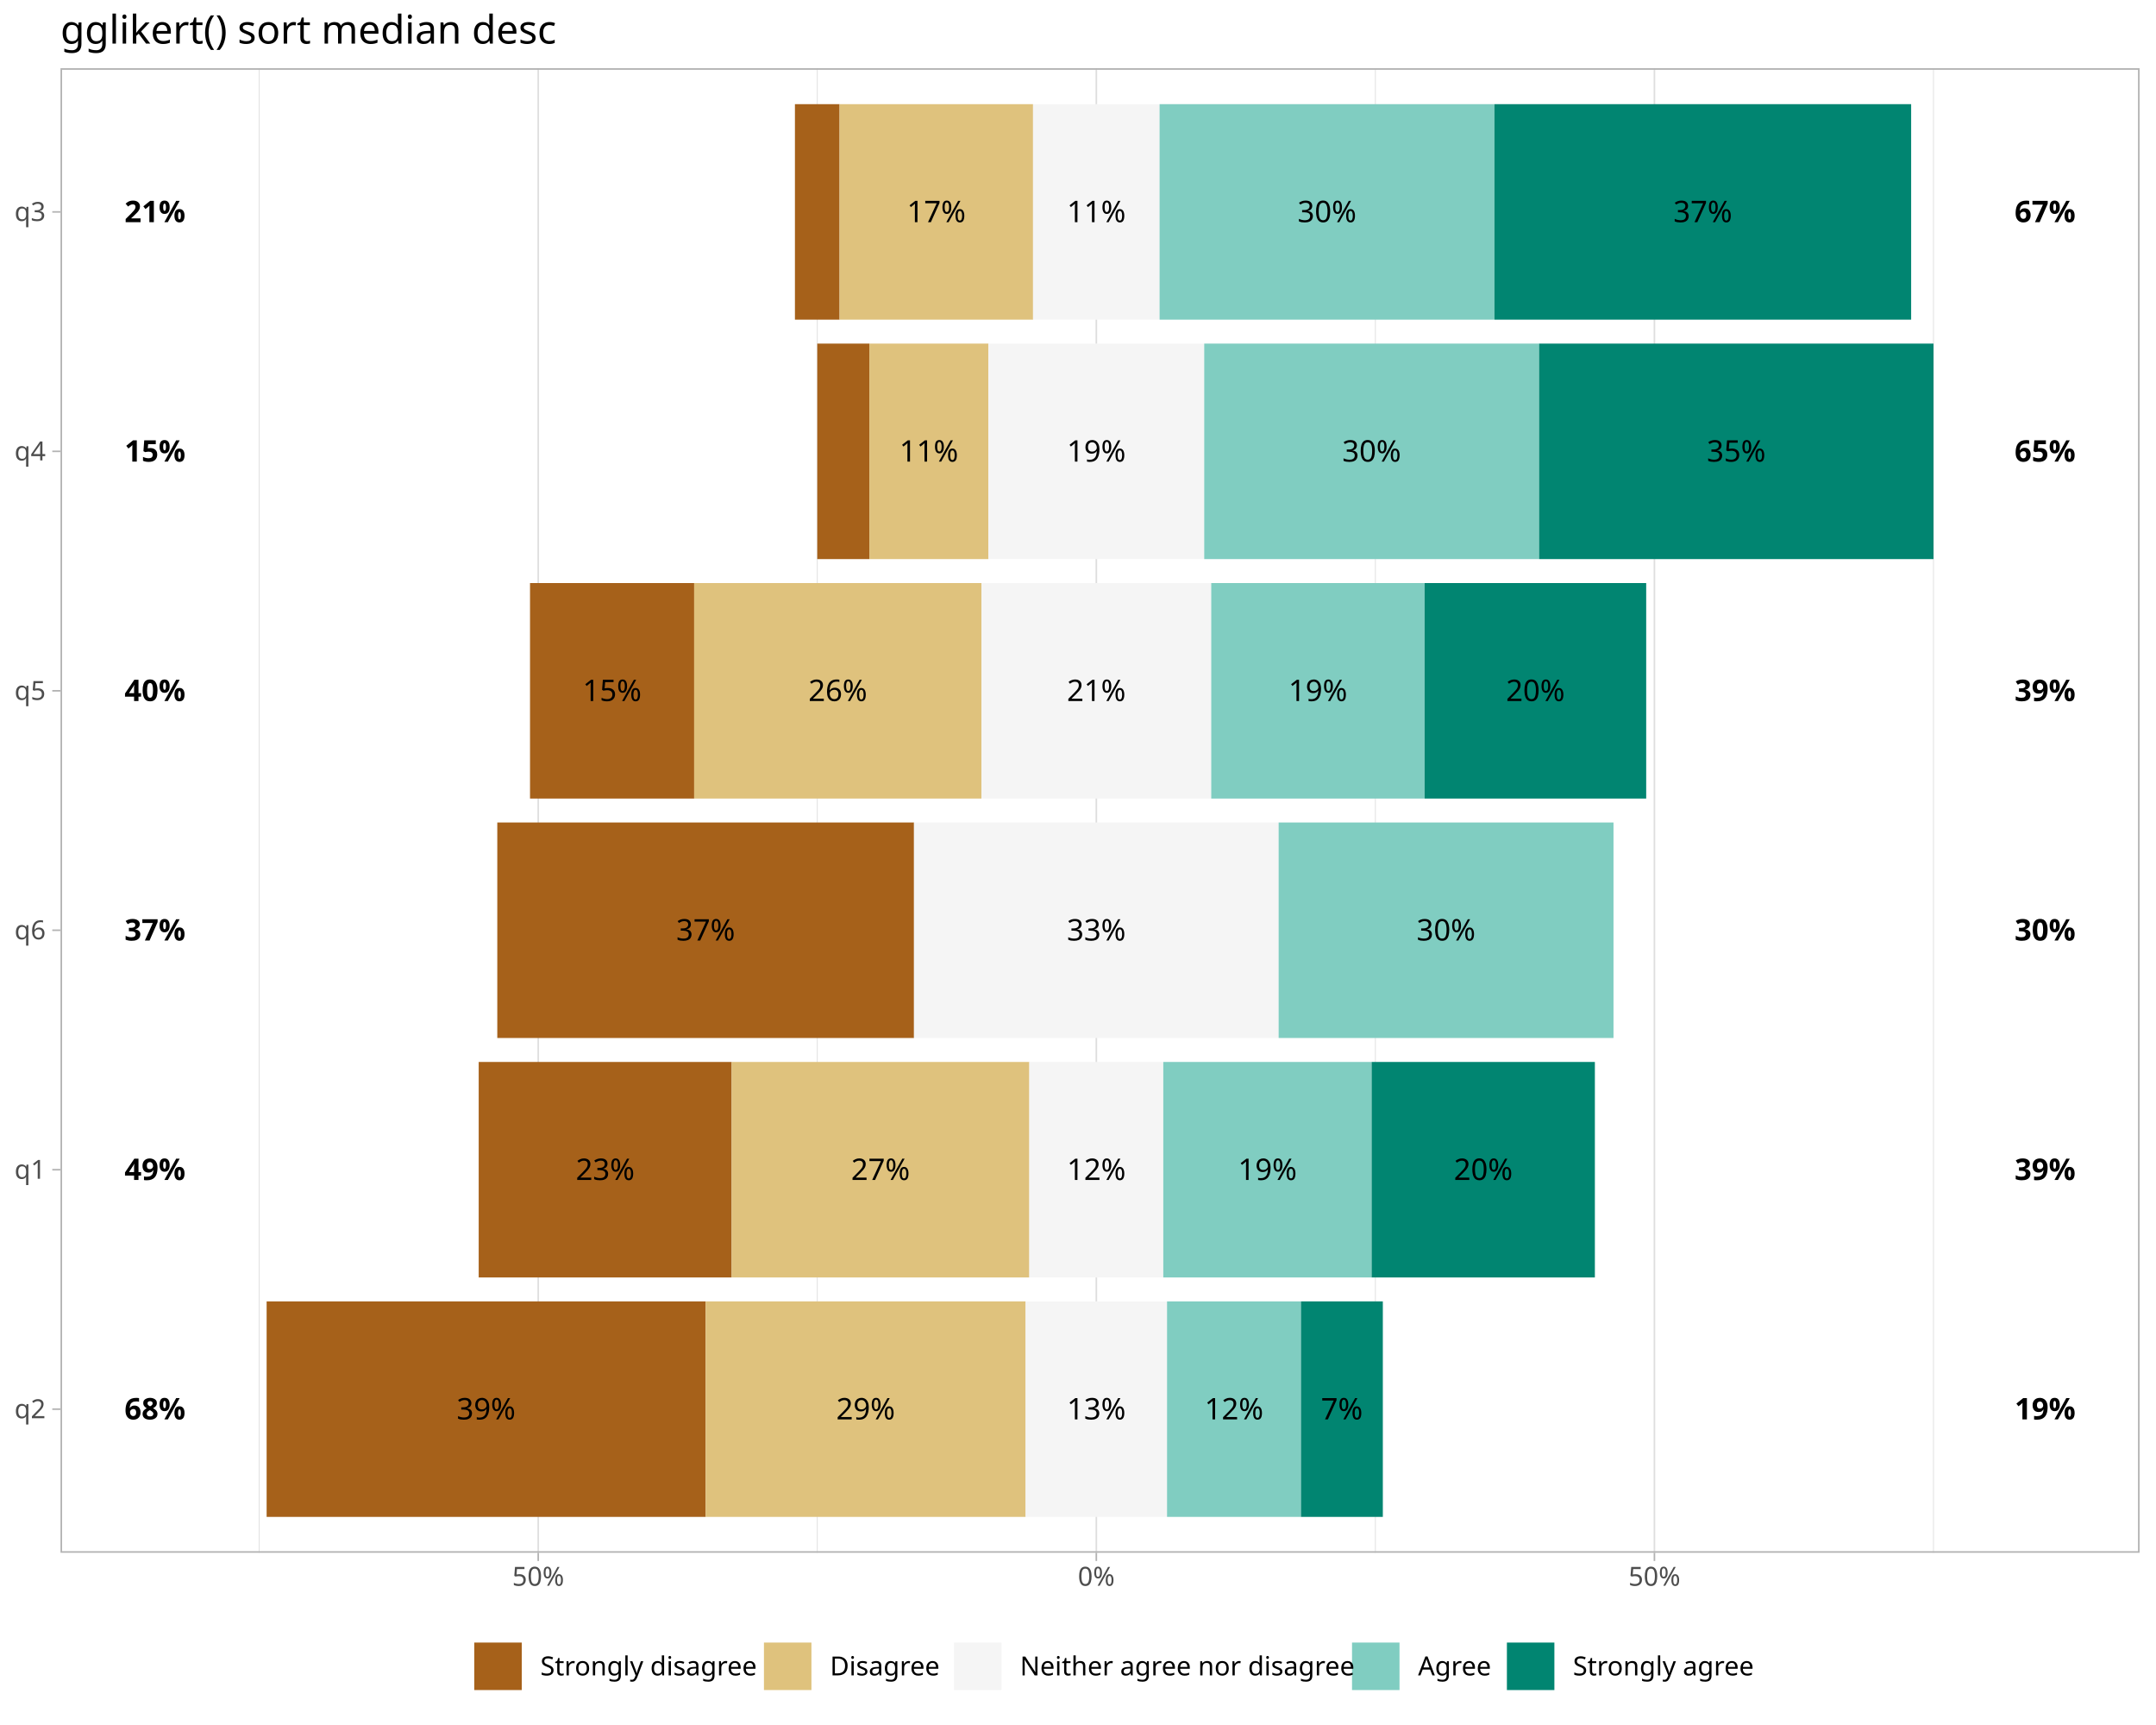
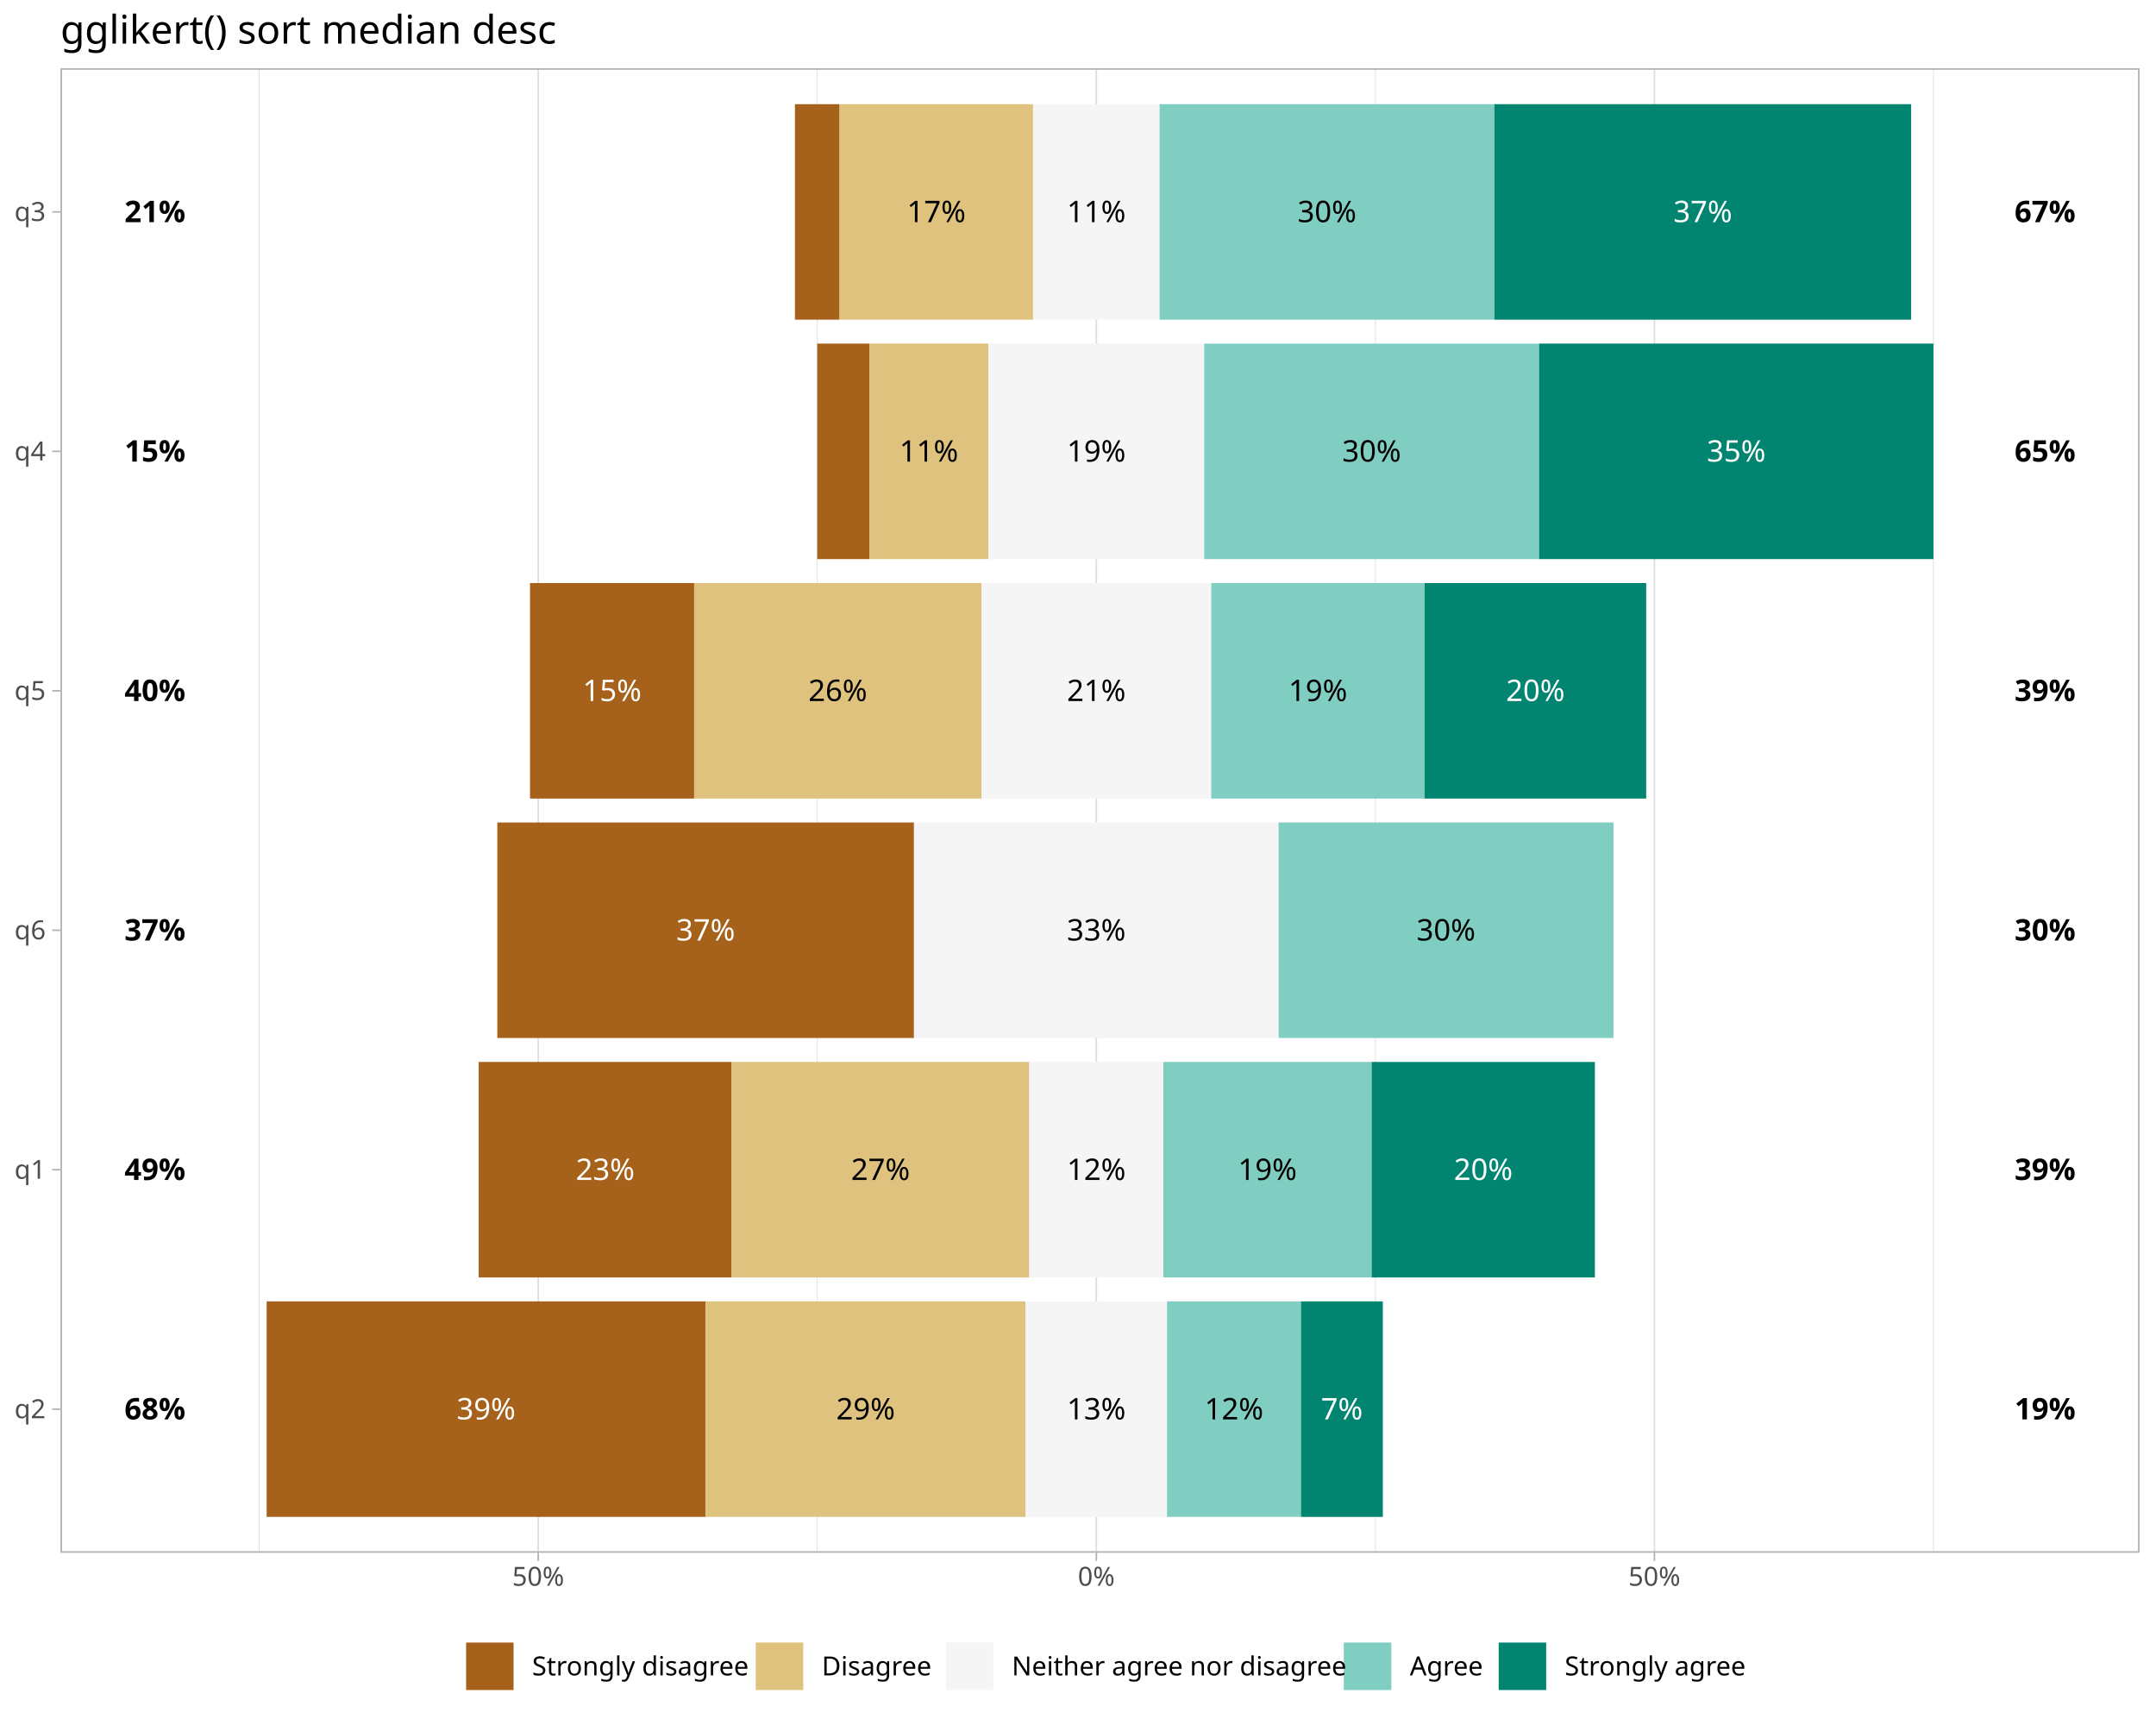
<svg xmlns="http://www.w3.org/2000/svg" class="svglite" data-engine-version="2.0" width="720.00pt" height="576.00pt" viewBox="0 0 720.00 576.00">
  <defs>
    <style type="text/css">
    .svglite line, .svglite polyline, .svglite polygon, .svglite path, .svglite rect, .svglite circle {
      fill: none;
      stroke: #000000;
      stroke-linecap: round;
      stroke-linejoin: round;
      stroke-miterlimit: 10.00;
    }
  </style>
  </defs>
  <rect width="100%" height="100%" style="stroke: none; fill: #FFFFFF;" />
  <defs>
    <clipPath id="cpMC4wMHw3MjAuMDB8MC4wMHw1NzYuMDA=">
      <rect x="0.00" y="0.00" width="720.00" height="576.00" />
    </clipPath>
  </defs>
  <g clip-path="url(#cpMC4wMHw3MjAuMDB8MC4wMHw1NzYuMDA=)">
    <rect x="0.00" y="0.00" width="720.00" height="576.00" style="stroke-width: 1.07; stroke: #FFFFFF; fill: #FFFFFF;" />
  </g>
  <defs>
    <clipPath id="cpMjAuMjB8NzE0LjUyfDIyLjc4fDUxOC41MQ==">
      <rect x="20.20" y="22.78" width="694.32" height="495.72" />
    </clipPath>
  </defs>
  <g clip-path="url(#cpMjAuMjB8NzE0LjUyfDIyLjc4fDUxOC41MQ==)">
    <rect x="20.20" y="22.78" width="694.32" height="495.72" style="stroke-width: 1.07; stroke: none; fill: #FFFFFF;" />
    <polyline points="86.55,518.51 86.55,22.78 " style="stroke-width: 0.27; stroke: #DEDEDE; stroke-linecap: butt;" />
    <polyline points="272.93,518.51 272.93,22.78 " style="stroke-width: 0.27; stroke: #DEDEDE; stroke-linecap: butt;" />
    <polyline points="459.31,518.51 459.31,22.78 " style="stroke-width: 0.27; stroke: #DEDEDE; stroke-linecap: butt;" />
    <polyline points="645.68,518.51 645.68,22.78 " style="stroke-width: 0.27; stroke: #DEDEDE; stroke-linecap: butt;" />
    <polyline points="179.74,518.51 179.74,22.78 " style="stroke-width: 0.53; stroke: #DEDEDE; stroke-linecap: butt;" />
    <polyline points="366.12,518.51 366.12,22.78 " style="stroke-width: 0.53; stroke: #DEDEDE; stroke-linecap: butt;" />
    <polyline points="552.50,518.51 552.50,22.78 " style="stroke-width: 0.53; stroke: #DEDEDE; stroke-linecap: butt;" />
    <rect x="89.04" y="434.55" width="146.62" height="71.96" style="stroke-width: 1.07; stroke: none; stroke-linecap: butt; stroke-linejoin: miter; fill: #A6611A;" />
    <rect x="235.65" y="434.55" width="106.86" height="71.96" style="stroke-width: 1.07; stroke: none; stroke-linecap: butt; stroke-linejoin: miter; fill: #DFC27D;" />
    <rect x="342.51" y="434.55" width="47.22" height="71.96" style="stroke-width: 1.07; stroke: none; stroke-linecap: butt; stroke-linejoin: miter; fill: #F5F5F5;" />
    <rect x="389.73" y="434.55" width="44.73" height="71.96" style="stroke-width: 1.07; stroke: none; stroke-linecap: butt; stroke-linejoin: miter; fill: #80CDC1;" />
    <rect x="434.46" y="434.55" width="27.34" height="71.96" style="stroke-width: 1.07; stroke: none; stroke-linecap: butt; stroke-linejoin: miter; fill: #018571;" />
    <rect x="159.86" y="354.60" width="84.49" height="71.96" style="stroke-width: 1.07; stroke: none; stroke-linecap: butt; stroke-linejoin: miter; fill: #A6611A;" />
    <rect x="244.35" y="354.60" width="99.40" height="71.96" style="stroke-width: 1.07; stroke: none; stroke-linecap: butt; stroke-linejoin: miter; fill: #DFC27D;" />
    <rect x="343.75" y="354.60" width="44.73" height="71.96" style="stroke-width: 1.07; stroke: none; stroke-linecap: butt; stroke-linejoin: miter; fill: #F5F5F5;" />
    <rect x="388.48" y="354.60" width="69.58" height="71.96" style="stroke-width: 1.07; stroke: none; stroke-linecap: butt; stroke-linejoin: miter; fill: #80CDC1;" />
    <rect x="458.06" y="354.60" width="74.55" height="71.96" style="stroke-width: 1.07; stroke: none; stroke-linecap: butt; stroke-linejoin: miter; fill: #018571;" />
    <rect x="166.07" y="274.64" width="139.16" height="71.96" style="stroke-width: 1.07; stroke: none; stroke-linecap: butt; stroke-linejoin: miter; fill: #A6611A;" />
    <rect x="305.23" y="274.64" width="0.00" height="71.96" style="stroke-width: 1.07; stroke: none; stroke-linecap: butt; stroke-linejoin: miter; fill: #DFC27D;" />
    <rect x="305.23" y="274.64" width="121.77" height="71.96" style="stroke-width: 1.07; stroke: none; stroke-linecap: butt; stroke-linejoin: miter; fill: #F5F5F5;" />
    <rect x="427.00" y="274.64" width="111.83" height="71.96" style="stroke-width: 1.07; stroke: none; stroke-linecap: butt; stroke-linejoin: miter; fill: #80CDC1;" />
    <rect x="538.83" y="274.64" width="0.00" height="71.96" style="stroke-width: 1.07; stroke: none; stroke-linecap: butt; stroke-linejoin: miter; fill: #018571;" />
    <rect x="177.00" y="194.69" width="54.82" height="71.96" style="stroke-width: 1.07; stroke: none; stroke-linecap: butt; stroke-linejoin: miter; fill: #A6611A;" />
    <rect x="231.82" y="194.69" width="95.93" height="71.96" style="stroke-width: 1.07; stroke: none; stroke-linecap: butt; stroke-linejoin: miter; fill: #DFC27D;" />
    <rect x="327.75" y="194.69" width="76.74" height="71.96" style="stroke-width: 1.07; stroke: none; stroke-linecap: butt; stroke-linejoin: miter; fill: #F5F5F5;" />
    <rect x="404.49" y="194.69" width="71.26" height="71.96" style="stroke-width: 1.07; stroke: none; stroke-linecap: butt; stroke-linejoin: miter; fill: #80CDC1;" />
    <rect x="475.75" y="194.69" width="74.00" height="71.96" style="stroke-width: 1.07; stroke: none; stroke-linecap: butt; stroke-linejoin: miter; fill: #018571;" />
    <rect x="272.93" y="114.73" width="17.40" height="71.96" style="stroke-width: 1.07; stroke: none; stroke-linecap: butt; stroke-linejoin: miter; fill: #A6611A;" />
    <rect x="290.32" y="114.73" width="39.76" height="71.96" style="stroke-width: 1.07; stroke: none; stroke-linecap: butt; stroke-linejoin: miter; fill: #DFC27D;" />
    <rect x="330.08" y="114.73" width="72.07" height="71.96" style="stroke-width: 1.07; stroke: none; stroke-linecap: butt; stroke-linejoin: miter; fill: #F5F5F5;" />
    <rect x="402.15" y="114.73" width="111.83" height="71.96" style="stroke-width: 1.07; stroke: none; stroke-linecap: butt; stroke-linejoin: miter; fill: #80CDC1;" />
    <rect x="513.98" y="114.73" width="131.71" height="71.96" style="stroke-width: 1.07; stroke: none; stroke-linecap: butt; stroke-linejoin: miter; fill: #018571;" />
    <rect x="265.47" y="34.78" width="14.91" height="71.96" style="stroke-width: 1.07; stroke: none; stroke-linecap: butt; stroke-linejoin: miter; fill: #A6611A;" />
    <rect x="280.38" y="34.78" width="64.61" height="71.96" style="stroke-width: 1.07; stroke: none; stroke-linecap: butt; stroke-linejoin: miter; fill: #DFC27D;" />
    <rect x="344.99" y="34.78" width="42.25" height="71.96" style="stroke-width: 1.07; stroke: none; stroke-linecap: butt; stroke-linejoin: miter; fill: #F5F5F5;" />
    <rect x="387.24" y="34.78" width="111.83" height="71.96" style="stroke-width: 1.07; stroke: none; stroke-linecap: butt; stroke-linejoin: miter; fill: #80CDC1;" />
    <rect x="499.07" y="34.78" width="139.16" height="71.96" style="stroke-width: 1.07; stroke: none; stroke-linecap: butt; stroke-linejoin: miter; fill: #018571;" />
-     <text x="162.34" y="473.96" text-anchor="middle" style="font-size: 9.96px; font-family: sans;" textLength="19.93px" lengthAdjust="spacingAndGlyphs">39%</text>
+     <text x="162.34" y="473.96" text-anchor="middle" style="font-size: 9.96px; fill: #FFFFFF; font-family: sans;" textLength="19.93px" lengthAdjust="spacingAndGlyphs">39%</text>
    <text x="289.08" y="473.96" text-anchor="middle" style="font-size: 9.96px; font-family: sans;" textLength="19.93px" lengthAdjust="spacingAndGlyphs">29%</text>
    <text x="366.12" y="473.96" text-anchor="middle" style="font-size: 9.96px; font-family: sans;" textLength="19.93px" lengthAdjust="spacingAndGlyphs">13%</text>
    <text x="412.09" y="473.96" text-anchor="middle" style="font-size: 9.96px; font-family: sans;" textLength="19.93px" lengthAdjust="spacingAndGlyphs">12%</text>
-     <text x="448.12" y="473.96" text-anchor="middle" style="font-size: 9.96px; font-family: sans;" textLength="14.39px" lengthAdjust="spacingAndGlyphs">7%</text>
-     <text x="202.11" y="394.01" text-anchor="middle" style="font-size: 9.96px; font-family: sans;" textLength="19.93px" lengthAdjust="spacingAndGlyphs">23%</text>
+     <text x="448.12" y="473.96" text-anchor="middle" style="font-size: 9.96px; fill: #FFFFFF; font-family: sans;" textLength="14.39px" lengthAdjust="spacingAndGlyphs">7%</text>
+     <text x="202.11" y="394.01" text-anchor="middle" style="font-size: 9.96px; fill: #FFFFFF; font-family: sans;" textLength="19.93px" lengthAdjust="spacingAndGlyphs">23%</text>
    <text x="294.05" y="394.01" text-anchor="middle" style="font-size: 9.96px; font-family: sans;" textLength="19.93px" lengthAdjust="spacingAndGlyphs">27%</text>
    <text x="366.12" y="394.01" text-anchor="middle" style="font-size: 9.96px; font-family: sans;" textLength="19.93px" lengthAdjust="spacingAndGlyphs">12%</text>
    <text x="423.27" y="394.01" text-anchor="middle" style="font-size: 9.96px; font-family: sans;" textLength="19.93px" lengthAdjust="spacingAndGlyphs">19%</text>
-     <text x="495.34" y="394.01" text-anchor="middle" style="font-size: 9.96px; font-family: sans;" textLength="19.93px" lengthAdjust="spacingAndGlyphs">20%</text>
-     <text x="235.65" y="314.05" text-anchor="middle" style="font-size: 9.96px; font-family: sans;" textLength="19.93px" lengthAdjust="spacingAndGlyphs">37%</text>
+     <text x="495.34" y="394.01" text-anchor="middle" style="font-size: 9.96px; fill: #FFFFFF; font-family: sans;" textLength="19.93px" lengthAdjust="spacingAndGlyphs">20%</text>
+     <text x="235.65" y="314.05" text-anchor="middle" style="font-size: 9.96px; fill: #FFFFFF; font-family: sans;" textLength="19.93px" lengthAdjust="spacingAndGlyphs">37%</text>
    <text x="366.12" y="314.05" text-anchor="middle" style="font-size: 9.96px; font-family: sans;" textLength="19.93px" lengthAdjust="spacingAndGlyphs">33%</text>
    <text x="482.91" y="314.05" text-anchor="middle" style="font-size: 9.96px; font-family: sans;" textLength="19.93px" lengthAdjust="spacingAndGlyphs">30%</text>
-     <text x="204.41" y="234.09" text-anchor="middle" style="font-size: 9.96px; font-family: sans;" textLength="19.93px" lengthAdjust="spacingAndGlyphs">15%</text>
+     <text x="204.41" y="234.09" text-anchor="middle" style="font-size: 9.96px; fill: #FFFFFF; font-family: sans;" textLength="19.93px" lengthAdjust="spacingAndGlyphs">15%</text>
    <text x="279.78" y="234.09" text-anchor="middle" style="font-size: 9.96px; font-family: sans;" textLength="19.93px" lengthAdjust="spacingAndGlyphs">26%</text>
    <text x="366.12" y="234.09" text-anchor="middle" style="font-size: 9.96px; font-family: sans;" textLength="19.93px" lengthAdjust="spacingAndGlyphs">21%</text>
    <text x="440.12" y="234.09" text-anchor="middle" style="font-size: 9.96px; font-family: sans;" textLength="19.93px" lengthAdjust="spacingAndGlyphs">19%</text>
-     <text x="512.75" y="234.09" text-anchor="middle" style="font-size: 9.96px; font-family: sans;" textLength="19.93px" lengthAdjust="spacingAndGlyphs">20%</text>
+     <text x="512.75" y="234.09" text-anchor="middle" style="font-size: 9.96px; fill: #FFFFFF; font-family: sans;" textLength="19.93px" lengthAdjust="spacingAndGlyphs">20%</text>
    <text x="310.20" y="154.14" text-anchor="middle" style="font-size: 9.96px; font-family: sans;" textLength="19.93px" lengthAdjust="spacingAndGlyphs">11%</text>
    <text x="366.12" y="154.14" text-anchor="middle" style="font-size: 9.96px; font-family: sans;" textLength="19.93px" lengthAdjust="spacingAndGlyphs">19%</text>
    <text x="458.06" y="154.14" text-anchor="middle" style="font-size: 9.96px; font-family: sans;" textLength="19.93px" lengthAdjust="spacingAndGlyphs">30%</text>
-     <text x="579.83" y="154.14" text-anchor="middle" style="font-size: 9.96px; font-family: sans;" textLength="19.93px" lengthAdjust="spacingAndGlyphs">35%</text>
+     <text x="579.83" y="154.14" text-anchor="middle" style="font-size: 9.96px; fill: #FFFFFF; font-family: sans;" textLength="19.93px" lengthAdjust="spacingAndGlyphs">35%</text>
    <text x="312.69" y="74.18" text-anchor="middle" style="font-size: 9.96px; font-family: sans;" textLength="19.93px" lengthAdjust="spacingAndGlyphs">17%</text>
    <text x="366.12" y="74.18" text-anchor="middle" style="font-size: 9.96px; font-family: sans;" textLength="19.93px" lengthAdjust="spacingAndGlyphs">11%</text>
    <text x="443.15" y="74.18" text-anchor="middle" style="font-size: 9.96px; font-family: sans;" textLength="19.93px" lengthAdjust="spacingAndGlyphs">30%</text>
-     <text x="568.65" y="74.18" text-anchor="middle" style="font-size: 9.96px; font-family: sans;" textLength="19.93px" lengthAdjust="spacingAndGlyphs">37%</text>
+     <text x="568.65" y="74.18" text-anchor="middle" style="font-size: 9.96px; fill: #FFFFFF; font-family: sans;" textLength="19.93px" lengthAdjust="spacingAndGlyphs">37%</text>
    <text x="51.76" y="473.96" text-anchor="middle" style="font-size: 9.96px; font-weight: bold; font-family: sans;" textLength="19.93px" lengthAdjust="spacingAndGlyphs">68%</text>
    <text x="51.76" y="394.01" text-anchor="middle" style="font-size: 9.96px; font-weight: bold; font-family: sans;" textLength="19.93px" lengthAdjust="spacingAndGlyphs">49%</text>
    <text x="51.76" y="314.05" text-anchor="middle" style="font-size: 9.96px; font-weight: bold; font-family: sans;" textLength="19.93px" lengthAdjust="spacingAndGlyphs">37%</text>
    <text x="51.76" y="234.09" text-anchor="middle" style="font-size: 9.96px; font-weight: bold; font-family: sans;" textLength="19.93px" lengthAdjust="spacingAndGlyphs">40%</text>
    <text x="51.76" y="154.14" text-anchor="middle" style="font-size: 9.96px; font-weight: bold; font-family: sans;" textLength="19.93px" lengthAdjust="spacingAndGlyphs">15%</text>
    <text x="51.76" y="74.18" text-anchor="middle" style="font-size: 9.96px; font-weight: bold; font-family: sans;" textLength="19.93px" lengthAdjust="spacingAndGlyphs">21%</text>
    <text x="682.96" y="473.96" text-anchor="middle" style="font-size: 9.96px; font-weight: bold; font-family: sans;" textLength="19.93px" lengthAdjust="spacingAndGlyphs">19%</text>
    <text x="682.96" y="394.01" text-anchor="middle" style="font-size: 9.96px; font-weight: bold; font-family: sans;" textLength="19.93px" lengthAdjust="spacingAndGlyphs">39%</text>
    <text x="682.96" y="314.05" text-anchor="middle" style="font-size: 9.96px; font-weight: bold; font-family: sans;" textLength="19.93px" lengthAdjust="spacingAndGlyphs">30%</text>
    <text x="682.96" y="234.09" text-anchor="middle" style="font-size: 9.96px; font-weight: bold; font-family: sans;" textLength="19.93px" lengthAdjust="spacingAndGlyphs">39%</text>
    <text x="682.96" y="154.14" text-anchor="middle" style="font-size: 9.96px; font-weight: bold; font-family: sans;" textLength="19.93px" lengthAdjust="spacingAndGlyphs">65%</text>
    <text x="682.96" y="74.18" text-anchor="middle" style="font-size: 9.96px; font-weight: bold; font-family: sans;" textLength="19.93px" lengthAdjust="spacingAndGlyphs">67%</text>
    <rect x="20.20" y="22.78" width="694.32" height="495.72" style="stroke-width: 1.07; stroke: #B3B3B3;" />
  </g>
  <g clip-path="url(#cpMC4wMHw3MjAuMDB8MC4wMHw1NzYuMDA=)">
    <polyline points="179.74,521.25 179.74,518.51 " style="stroke-width: 0.53; stroke: #B3B3B3; stroke-linecap: butt;" />
    <polyline points="366.12,521.25 366.12,518.51 " style="stroke-width: 0.53; stroke: #B3B3B3; stroke-linecap: butt;" />
    <polyline points="552.50,521.25 552.50,518.51 " style="stroke-width: 0.53; stroke: #B3B3B3; stroke-linecap: butt;" />
    <text x="179.74" y="529.50" text-anchor="middle" style="font-size: 8.80px; fill: #4D4D4D; font-family: sans;" textLength="17.61px" lengthAdjust="spacingAndGlyphs">50%</text>
    <text x="366.12" y="529.50" text-anchor="middle" style="font-size: 8.80px; fill: #4D4D4D; font-family: sans;" textLength="12.72px" lengthAdjust="spacingAndGlyphs">0%</text>
    <text x="552.50" y="529.50" text-anchor="middle" style="font-size: 8.80px; fill: #4D4D4D; font-family: sans;" textLength="17.61px" lengthAdjust="spacingAndGlyphs">50%</text>
    <text x="15.27" y="473.56" text-anchor="end" style="font-size: 8.80px; fill: #4D4D4D; font-family: sans;" textLength="9.79px" lengthAdjust="spacingAndGlyphs">q2</text>
    <text x="15.27" y="393.61" text-anchor="end" style="font-size: 8.80px; fill: #4D4D4D; font-family: sans;" textLength="9.79px" lengthAdjust="spacingAndGlyphs">q1</text>
    <text x="15.27" y="313.65" text-anchor="end" style="font-size: 8.80px; fill: #4D4D4D; font-family: sans;" textLength="9.79px" lengthAdjust="spacingAndGlyphs">q6</text>
    <text x="15.27" y="233.70" text-anchor="end" style="font-size: 8.80px; fill: #4D4D4D; font-family: sans;" textLength="9.79px" lengthAdjust="spacingAndGlyphs">q5</text>
    <text x="15.27" y="153.74" text-anchor="end" style="font-size: 8.80px; fill: #4D4D4D; font-family: sans;" textLength="9.79px" lengthAdjust="spacingAndGlyphs">q4</text>
    <text x="15.27" y="73.78" text-anchor="end" style="font-size: 8.80px; fill: #4D4D4D; font-family: sans;" textLength="9.79px" lengthAdjust="spacingAndGlyphs">q3</text>
    <polyline points="17.46,470.53 20.20,470.53 " style="stroke-width: 0.53; stroke: #B3B3B3; stroke-linecap: butt;" />
    <polyline points="17.46,390.58 20.20,390.58 " style="stroke-width: 0.53; stroke: #B3B3B3; stroke-linecap: butt;" />
    <polyline points="17.46,310.62 20.20,310.62 " style="stroke-width: 0.53; stroke: #B3B3B3; stroke-linecap: butt;" />
    <polyline points="17.46,230.67 20.20,230.67 " style="stroke-width: 0.53; stroke: #B3B3B3; stroke-linecap: butt;" />
    <polyline points="17.46,150.71 20.20,150.71 " style="stroke-width: 0.53; stroke: #B3B3B3; stroke-linecap: butt;" />
    <polyline points="17.46,70.76 20.20,70.76 " style="stroke-width: 0.53; stroke: #B3B3B3; stroke-linecap: butt;" />
-     <rect x="146.72" y="542.28" width="441.29" height="28.24" style="stroke-width: 1.07; stroke: none; fill: #FFFFFF;" />
-     <rect x="157.68" y="547.76" width="17.28" height="17.28" style="stroke-width: 1.07; stroke: none; fill: #FFFFFF;" />
-     <rect x="158.38" y="548.47" width="15.86" height="15.86" style="stroke-width: 1.07; stroke: none; stroke-linecap: butt; stroke-linejoin: miter; fill: #A6611A;" />
-     <rect x="254.41" y="547.76" width="17.28" height="17.28" style="stroke-width: 1.07; stroke: none; fill: #FFFFFF;" />
-     <rect x="255.12" y="548.47" width="15.86" height="15.86" style="stroke-width: 1.07; stroke: none; stroke-linecap: butt; stroke-linejoin: miter; fill: #DFC27D;" />
-     <rect x="317.87" y="547.76" width="17.28" height="17.28" style="stroke-width: 1.07; stroke: none; fill: #FFFFFF;" />
-     <rect x="318.58" y="548.47" width="15.86" height="15.86" style="stroke-width: 1.07; stroke: none; stroke-linecap: butt; stroke-linejoin: miter; fill: #F5F5F5;" />
-     <rect x="450.80" y="547.76" width="17.28" height="17.28" style="stroke-width: 1.07; stroke: none; fill: #FFFFFF;" />
-     <rect x="451.51" y="548.47" width="15.86" height="15.86" style="stroke-width: 1.07; stroke: none; stroke-linecap: butt; stroke-linejoin: miter; fill: #80CDC1;" />
-     <rect x="502.52" y="547.76" width="17.28" height="17.28" style="stroke-width: 1.07; stroke: none; fill: #FFFFFF;" />
-     <rect x="503.23" y="548.47" width="15.86" height="15.86" style="stroke-width: 1.07; stroke: none; stroke-linecap: butt; stroke-linejoin: miter; fill: #018571;" />
-     <text x="180.44" y="559.43" style="font-size: 8.80px; font-family: sans;" textLength="68.49px" lengthAdjust="spacingAndGlyphs">Strongly disagree</text>
-     <text x="277.17" y="559.43" style="font-size: 8.80px; font-family: sans;" textLength="35.22px" lengthAdjust="spacingAndGlyphs">Disagree</text>
-     <text x="340.63" y="559.43" style="font-size: 8.80px; font-family: sans;" textLength="104.69px" lengthAdjust="spacingAndGlyphs">Neither agree nor disagree</text>
-     <text x="473.56" y="559.43" style="font-size: 8.80px; font-family: sans;" textLength="23.49px" lengthAdjust="spacingAndGlyphs">Agree</text>
-     <text x="525.28" y="559.43" style="font-size: 8.80px; font-family: sans;" textLength="57.24px" lengthAdjust="spacingAndGlyphs">Strongly agree</text>
+     <rect x="149.46" y="542.28" width="435.81" height="28.24" style="stroke-width: 1.07; stroke: none; fill: #FFFFFF;" />
+     <rect x="154.94" y="547.76" width="17.28" height="17.28" style="stroke-width: 1.07; stroke: none; fill: #FFFFFF;" />
+     <rect x="155.65" y="548.47" width="15.86" height="15.86" style="stroke-width: 1.07; stroke: none; stroke-linecap: butt; stroke-linejoin: miter; fill: #A6611A;" />
+     <rect x="251.67" y="547.76" width="17.28" height="17.28" style="stroke-width: 1.07; stroke: none; fill: #FFFFFF;" />
+     <rect x="252.38" y="548.47" width="15.86" height="15.86" style="stroke-width: 1.07; stroke: none; stroke-linecap: butt; stroke-linejoin: miter; fill: #DFC27D;" />
+     <rect x="315.13" y="547.76" width="17.28" height="17.28" style="stroke-width: 1.07; stroke: none; fill: #FFFFFF;" />
+     <rect x="315.84" y="548.47" width="15.86" height="15.86" style="stroke-width: 1.07; stroke: none; stroke-linecap: butt; stroke-linejoin: miter; fill: #F5F5F5;" />
+     <rect x="448.06" y="547.76" width="17.28" height="17.28" style="stroke-width: 1.07; stroke: none; fill: #FFFFFF;" />
+     <rect x="448.77" y="548.47" width="15.86" height="15.86" style="stroke-width: 1.07; stroke: none; stroke-linecap: butt; stroke-linejoin: miter; fill: #80CDC1;" />
+     <rect x="499.78" y="547.76" width="17.28" height="17.28" style="stroke-width: 1.07; stroke: none; fill: #FFFFFF;" />
+     <rect x="500.49" y="548.47" width="15.86" height="15.86" style="stroke-width: 1.07; stroke: none; stroke-linecap: butt; stroke-linejoin: miter; fill: #018571;" />
+     <text x="177.70" y="559.43" style="font-size: 8.80px; font-family: sans;" textLength="68.49px" lengthAdjust="spacingAndGlyphs">Strongly disagree</text>
+     <text x="274.43" y="559.43" style="font-size: 8.80px; font-family: sans;" textLength="35.22px" lengthAdjust="spacingAndGlyphs">Disagree</text>
+     <text x="337.89" y="559.43" style="font-size: 8.80px; font-family: sans;" textLength="104.69px" lengthAdjust="spacingAndGlyphs">Neither agree nor disagree</text>
+     <text x="470.82" y="559.43" style="font-size: 8.80px; font-family: sans;" textLength="23.49px" lengthAdjust="spacingAndGlyphs">Agree</text>
+     <text x="522.54" y="559.43" style="font-size: 8.80px; font-family: sans;" textLength="57.24px" lengthAdjust="spacingAndGlyphs">Strongly agree</text>
    <text x="20.20" y="14.56" style="font-size: 13.20px; font-family: sans;" textLength="155.55px" lengthAdjust="spacingAndGlyphs">gglikert() sort median desc</text>
  </g>
</svg>
